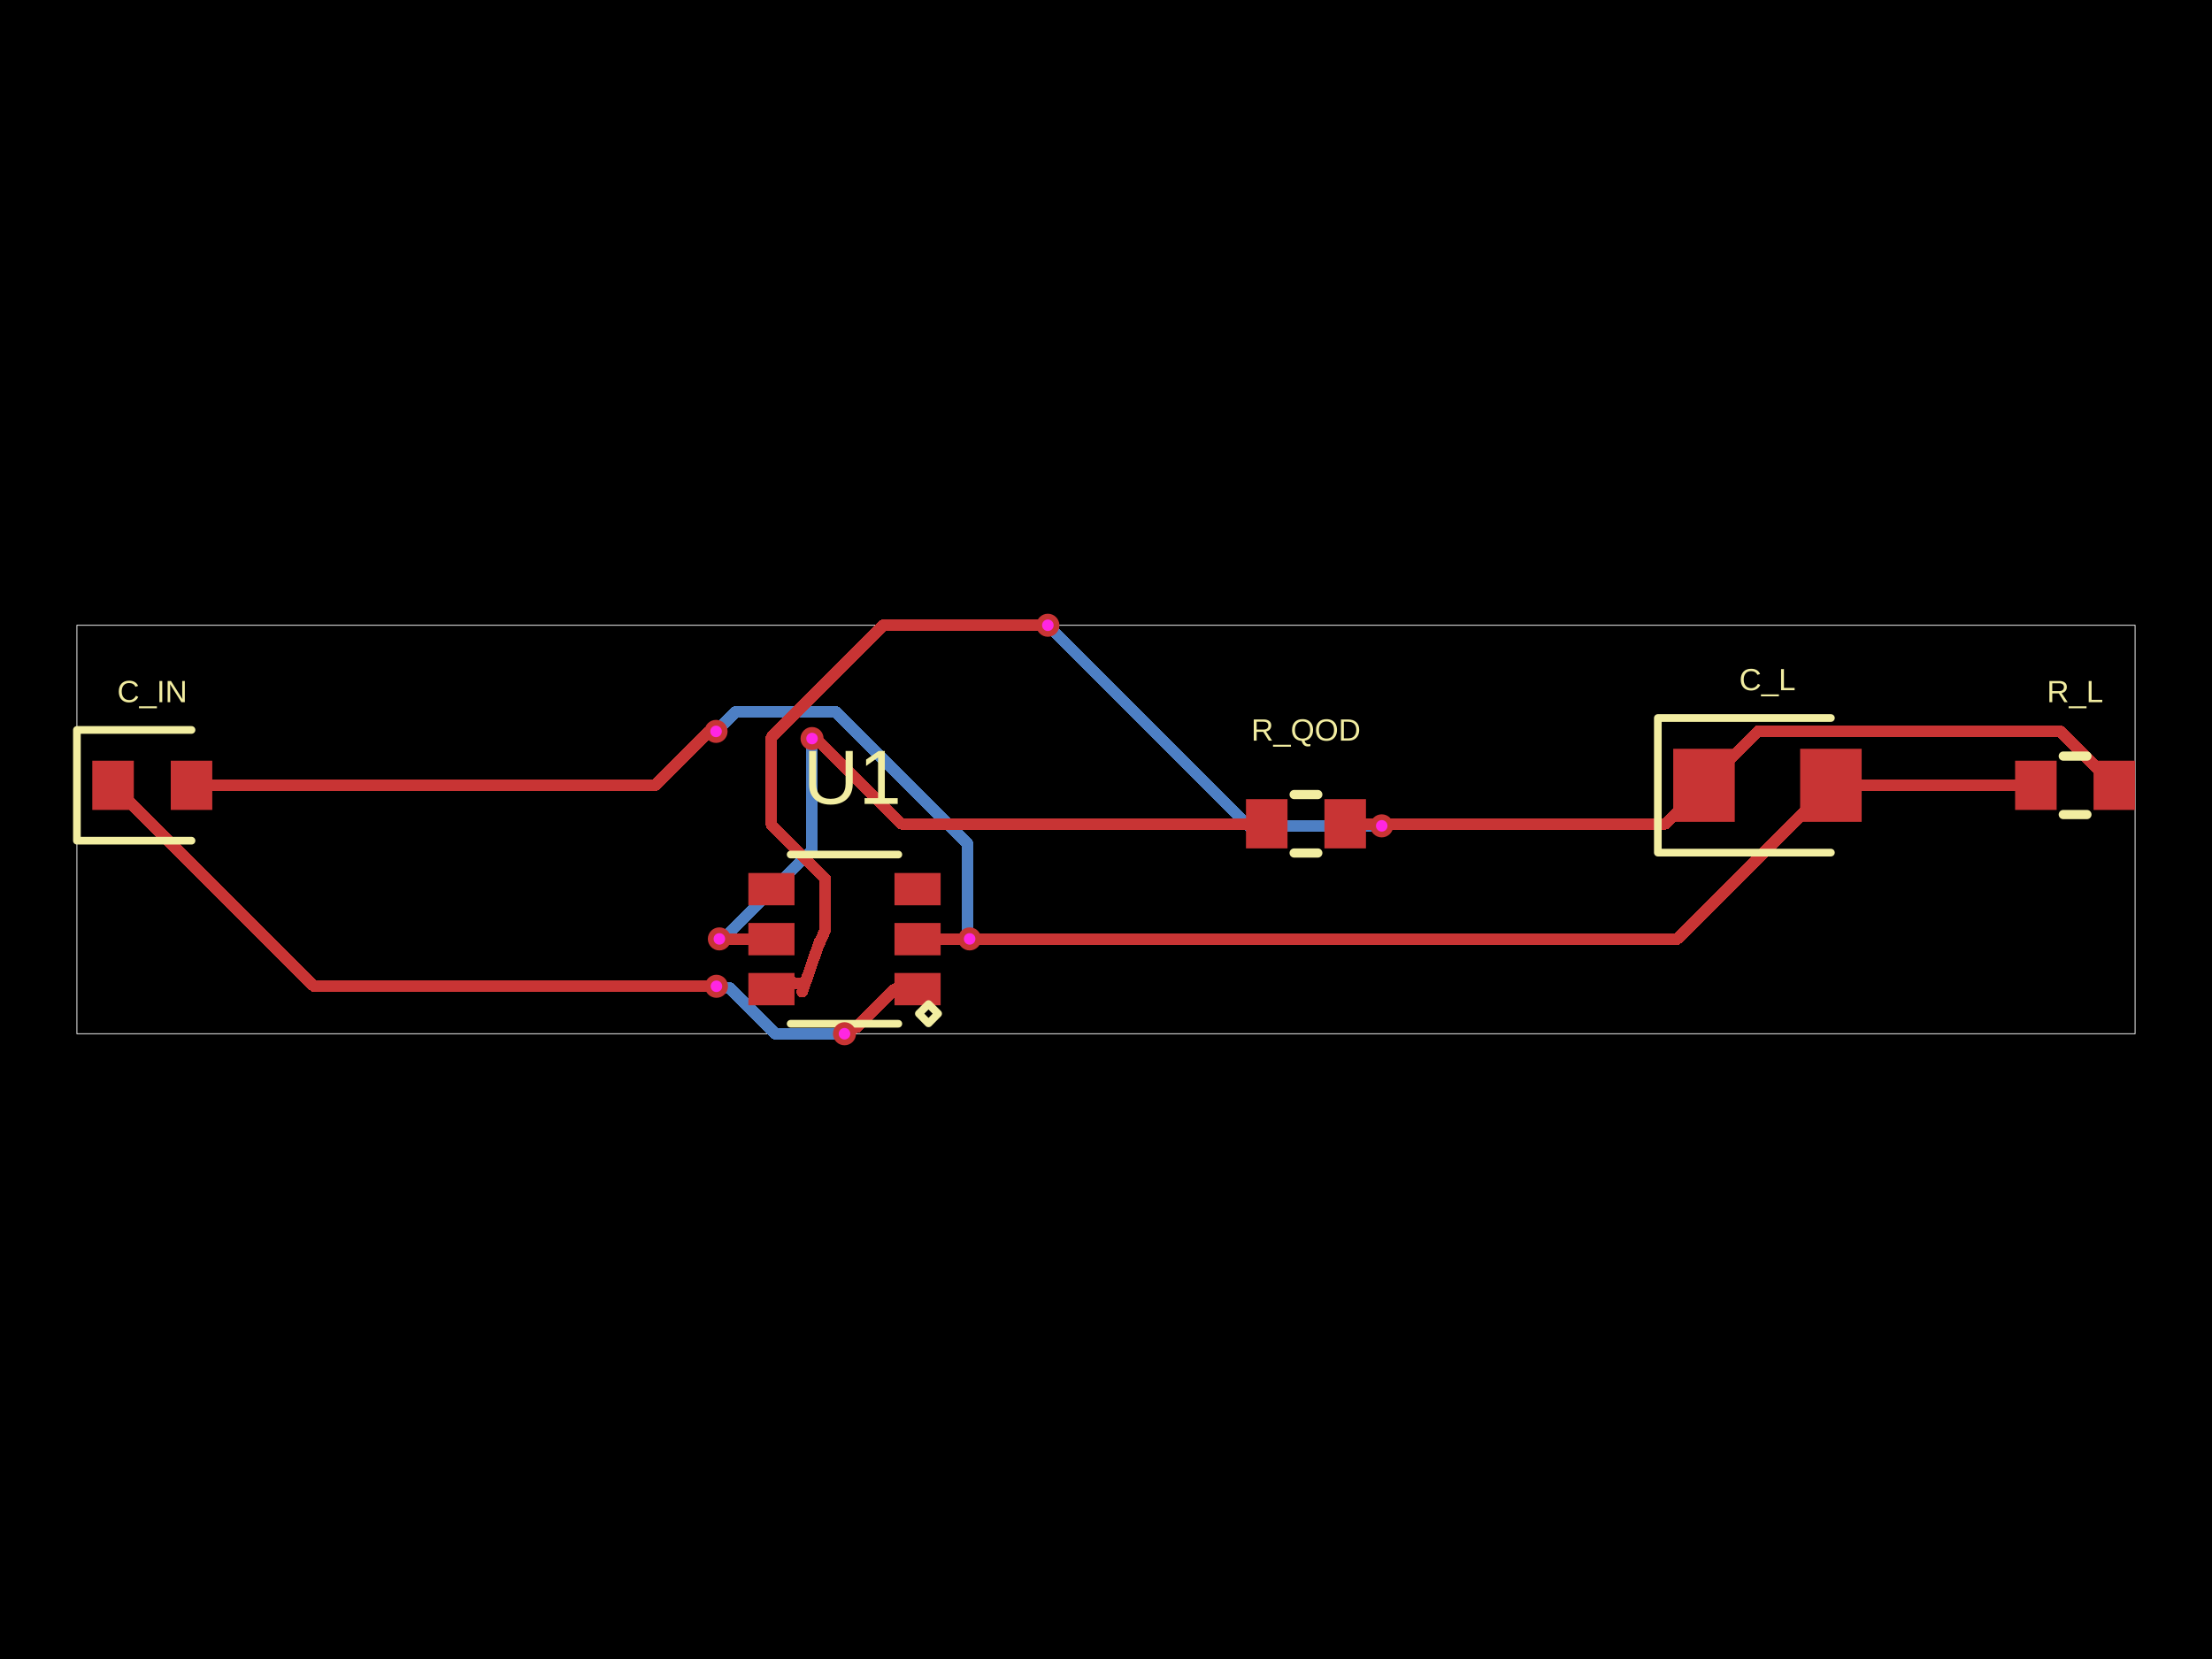
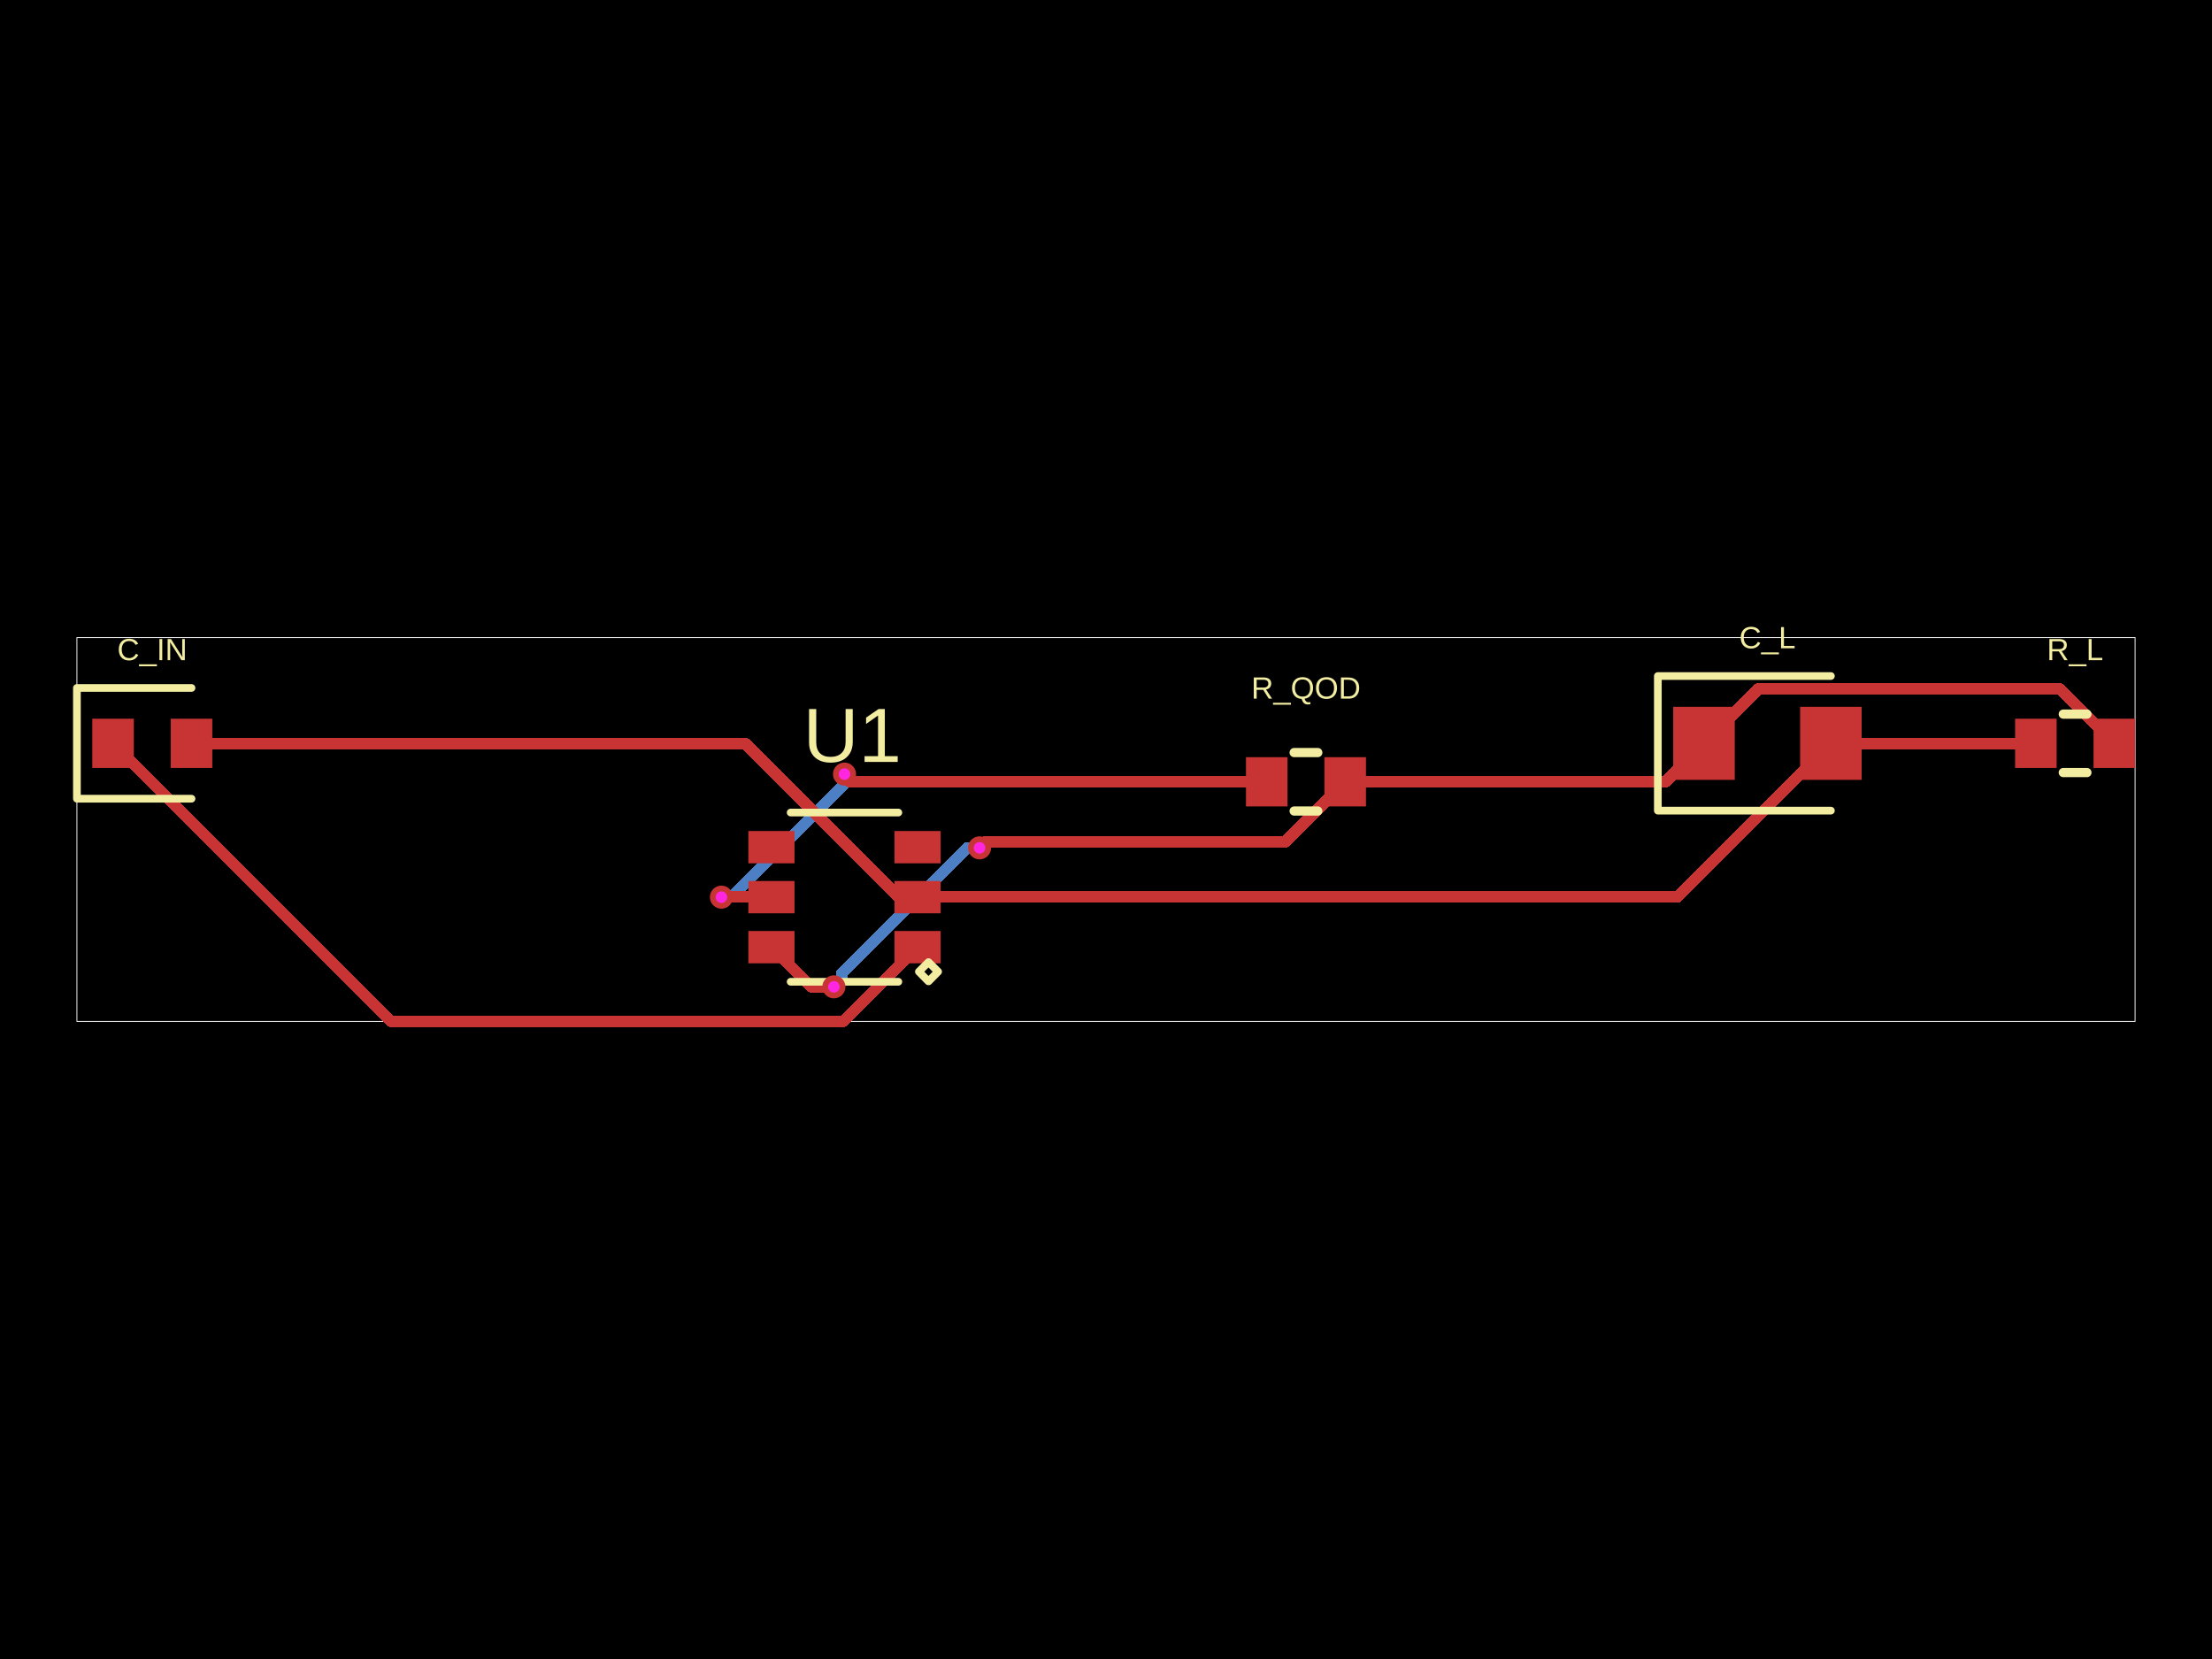
<svg xmlns="http://www.w3.org/2000/svg" width="800" height="600">
  <style />
  <rect class="boundary" x="0" y="0" fill="#000" width="800" height="600" data-type="pcb_background" data-pcb-layer="global" />
-   <rect class="pcb-boundary" fill="none" stroke="#fff" stroke-width="0.3" x="27.816" y="226.134" width="744.367" height="147.733" data-type="pcb_boundary" data-pcb-layer="global" />
-   <path class="pcb-trace" stroke="rgb(77, 127, 196)" fill="none" d="M 258.971 264.52 L 266.134 257.357" stroke-width="4.172" stroke-linecap="round" stroke-linejoin="round" shape-rendering="crispEdges" data-type="pcb_trace" data-pcb-layer="bottom" />
-   <path class="pcb-trace" stroke="rgb(77, 127, 196)" fill="none" d="M 266.134 257.357 L 302.215 257.357" stroke-width="4.172" stroke-linecap="round" stroke-linejoin="round" shape-rendering="crispEdges" data-type="pcb_trace" data-pcb-layer="bottom" />
-   <path class="pcb-trace" stroke="rgb(77, 127, 196)" fill="none" d="M 302.215 257.357 L 349.871 305.013" stroke-width="4.172" stroke-linecap="round" stroke-linejoin="round" shape-rendering="crispEdges" data-type="pcb_trace" data-pcb-layer="bottom" />
-   <path class="pcb-trace" stroke="rgb(77, 127, 196)" fill="none" d="M 349.871 305.013 L 349.871 338.496" stroke-width="4.172" stroke-linecap="round" stroke-linejoin="round" shape-rendering="crispEdges" data-type="pcb_trace" data-pcb-layer="bottom" />
-   <path class="pcb-trace" stroke="rgb(77, 127, 196)" fill="none" d="M 349.871 338.496 L 349.871 338.759" stroke-width="4.172" stroke-linecap="round" stroke-linejoin="round" shape-rendering="crispEdges" data-type="pcb_trace" data-pcb-layer="bottom" />
-   <path class="pcb-trace" stroke="rgb(77, 127, 196)" fill="none" d="M 349.871 338.759 L 350.682 339.569" stroke-width="4.172" stroke-linecap="round" stroke-linejoin="round" shape-rendering="crispEdges" data-type="pcb_trace" data-pcb-layer="bottom" />
-   <path class="pcb-trace" stroke="rgb(77, 127, 196)" fill="none" d="M 499.722 298.679 L 451.401 298.679" stroke-width="4.172" stroke-linecap="round" stroke-linejoin="round" shape-rendering="crispEdges" data-type="pcb_trace" data-pcb-layer="bottom" />
-   <path class="pcb-trace" stroke="rgb(77, 127, 196)" fill="none" d="M 451.401 298.679 L 382.327 229.605" stroke-width="4.172" stroke-linecap="round" stroke-linejoin="round" shape-rendering="crispEdges" data-type="pcb_trace" data-pcb-layer="bottom" />
-   <path class="pcb-trace" stroke="rgb(77, 127, 196)" fill="none" d="M 382.327 229.605 L 382.327 229.49" stroke-width="4.172" stroke-linecap="round" stroke-linejoin="round" shape-rendering="crispEdges" data-type="pcb_trace" data-pcb-layer="bottom" />
-   <path class="pcb-trace" stroke="rgb(77, 127, 196)" fill="none" d="M 382.327 229.49 L 378.971 226.134" stroke-width="4.172" stroke-linecap="round" stroke-linejoin="round" shape-rendering="crispEdges" data-type="pcb_trace" data-pcb-layer="bottom" />
-   <path class="pcb-trace" stroke="rgb(77, 127, 196)" fill="none" d="M 293.686 267.107 L 293.686 307.483" stroke-width="4.172" stroke-linecap="round" stroke-linejoin="round" shape-rendering="crispEdges" data-type="pcb_trace" data-pcb-layer="bottom" />
-   <path class="pcb-trace" stroke="rgb(77, 127, 196)" fill="none" d="M 293.686 307.483 L 261.919 339.25" stroke-width="4.172" stroke-linecap="round" stroke-linejoin="round" shape-rendering="crispEdges" data-type="pcb_trace" data-pcb-layer="bottom" />
-   <path class="pcb-trace" stroke="rgb(77, 127, 196)" fill="none" d="M 261.919 339.25 L 260.485 339.25" stroke-width="4.172" stroke-linecap="round" stroke-linejoin="round" shape-rendering="crispEdges" data-type="pcb_trace" data-pcb-layer="bottom" />
-   <path class="pcb-trace" stroke="rgb(77, 127, 196)" fill="none" d="M 260.485 339.25 L 260.167 339.569" stroke-width="4.172" stroke-linecap="round" stroke-linejoin="round" shape-rendering="crispEdges" data-type="pcb_trace" data-pcb-layer="bottom" />
-   <path class="pcb-trace" stroke="rgb(77, 127, 196)" fill="none" d="M 305.424 373.866 L 280.436 373.866" stroke-width="4.172" stroke-linecap="round" stroke-linejoin="round" shape-rendering="crispEdges" data-type="pcb_trace" data-pcb-layer="bottom" />
-   <path class="pcb-trace" stroke="rgb(77, 127, 196)" fill="none" d="M 280.436 373.866 L 263.71 357.141" stroke-width="4.172" stroke-linecap="round" stroke-linejoin="round" shape-rendering="crispEdges" data-type="pcb_trace" data-pcb-layer="bottom" />
-   <path class="pcb-trace" stroke="rgb(77, 127, 196)" fill="none" d="M 263.71 357.141 L 259.547 357.141" stroke-width="4.172" stroke-linecap="round" stroke-linejoin="round" shape-rendering="crispEdges" data-type="pcb_trace" data-pcb-layer="bottom" />
-   <path class="pcb-trace" stroke="rgb(77, 127, 196)" fill="none" d="M 259.547 357.141 L 259.11 356.704" stroke-width="4.172" stroke-linecap="round" stroke-linejoin="round" shape-rendering="crispEdges" data-type="pcb_trace" data-pcb-layer="bottom" />
-   <rect class="pcb-pad" fill="rgb(200, 52, 52)" x="270.655" y="351.891" width="16.69" height="11.683" data-type="pcb_smtpad" data-pcb-layer="top" />
-   <rect class="pcb-pad" fill="rgb(200, 52, 52)" x="270.655" y="333.811" width="16.69" height="11.683" data-type="pcb_smtpad" data-pcb-layer="top" />
-   <rect class="pcb-pad" fill="rgb(200, 52, 52)" x="270.655" y="315.731" width="16.69" height="11.683" data-type="pcb_smtpad" data-pcb-layer="top" />
-   <rect class="pcb-pad" fill="rgb(200, 52, 52)" x="323.504" y="315.731" width="16.69" height="11.683" data-type="pcb_smtpad" data-pcb-layer="top" />
-   <rect class="pcb-pad" fill="rgb(200, 52, 52)" x="323.504" y="333.811" width="16.69" height="11.683" data-type="pcb_smtpad" data-pcb-layer="top" />
-   <rect class="pcb-pad" fill="rgb(200, 52, 52)" x="323.504" y="351.891" width="16.69" height="11.683" data-type="pcb_smtpad" data-pcb-layer="top" />
-   <rect class="pcb-pad" fill="rgb(200, 52, 52)" x="33.38" y="275.118" width="15.021" height="17.803" data-type="pcb_smtpad" data-pcb-layer="top" />
-   <rect class="pcb-pad" fill="rgb(200, 52, 52)" x="61.752" y="275.118" width="15.021" height="17.803" data-type="pcb_smtpad" data-pcb-layer="top" />
-   <rect class="pcb-pad" fill="rgb(200, 52, 52)" x="450.626" y="289.026" width="15.021" height="17.803" data-type="pcb_smtpad" data-pcb-layer="top" />
-   <rect class="pcb-pad" fill="rgb(200, 52, 52)" x="478.999" y="289.026" width="15.021" height="17.803" data-type="pcb_smtpad" data-pcb-layer="top" />
-   <rect class="pcb-pad" fill="rgb(200, 52, 52)" x="605.146" y="270.807" width="22.253" height="26.426" data-type="pcb_smtpad" data-pcb-layer="top" />
-   <rect class="pcb-pad" fill="rgb(200, 52, 52)" x="651.043" y="270.807" width="22.253" height="26.426" data-type="pcb_smtpad" data-pcb-layer="top" />
-   <rect class="pcb-pad" fill="rgb(200, 52, 52)" x="728.79" y="275.118" width="15.021" height="17.803" data-type="pcb_smtpad" data-pcb-layer="top" />
-   <rect class="pcb-pad" fill="rgb(200, 52, 52)" x="757.163" y="275.118" width="15.021" height="17.803" data-type="pcb_smtpad" data-pcb-layer="top" />
-   <path class="pcb-trace" stroke="rgb(200, 52, 52)" fill="none" d="M 736.3 284.019 L 662.17 284.019" stroke-width="4.172" stroke-linecap="round" stroke-linejoin="round" shape-rendering="crispEdges" data-type="pcb_trace" data-pcb-layer="top" />
-   <path class="pcb-trace" stroke="rgb(200, 52, 52)" fill="none" d="M 69.263 284.019 L 236.929 284.019" stroke-width="4.172" stroke-linecap="round" stroke-linejoin="round" shape-rendering="crispEdges" data-type="pcb_trace" data-pcb-layer="top" />
-   <path class="pcb-trace" stroke="rgb(200, 52, 52)" fill="none" d="M 236.929 284.019 L 256.053 264.895" stroke-width="4.172" stroke-linecap="round" stroke-linejoin="round" shape-rendering="crispEdges" data-type="pcb_trace" data-pcb-layer="top" />
-   <path class="pcb-trace" stroke="rgb(200, 52, 52)" fill="none" d="M 256.053 264.895 L 258.596 264.895" stroke-width="4.172" stroke-linecap="round" stroke-linejoin="round" shape-rendering="crispEdges" data-type="pcb_trace" data-pcb-layer="top" />
-   <path class="pcb-trace" stroke="rgb(200, 52, 52)" fill="none" d="M 258.596 264.895 L 258.971 264.52" stroke-width="4.172" stroke-linecap="round" stroke-linejoin="round" shape-rendering="crispEdges" data-type="pcb_trace" data-pcb-layer="top" />
-   <path class="pcb-trace" stroke="rgb(200, 52, 52)" fill="none" d="M 350.682 339.569 L 331.933 339.569" stroke-width="4.172" stroke-linecap="round" stroke-linejoin="round" shape-rendering="crispEdges" data-type="pcb_trace" data-pcb-layer="top" />
-   <path class="pcb-trace" stroke="rgb(200, 52, 52)" fill="none" d="M 331.933 339.569 L 331.85 339.652" stroke-width="4.172" stroke-linecap="round" stroke-linejoin="round" shape-rendering="crispEdges" data-type="pcb_trace" data-pcb-layer="top" />
-   <path class="pcb-trace" stroke="rgb(200, 52, 52)" fill="none" d="M 662.17 284.019 L 606.537 339.652" stroke-width="4.172" stroke-linecap="round" stroke-linejoin="round" shape-rendering="crispEdges" data-type="pcb_trace" data-pcb-layer="top" />
-   <path class="pcb-trace" stroke="rgb(200, 52, 52)" fill="none" d="M 606.537 339.652 L 331.85 339.652" stroke-width="4.172" stroke-linecap="round" stroke-linejoin="round" shape-rendering="crispEdges" data-type="pcb_trace" data-pcb-layer="top" />
-   <path class="pcb-trace" stroke="rgb(200, 52, 52)" fill="none" d="M 486.509 297.928 L 602.364 297.928" stroke-width="4.172" stroke-linecap="round" stroke-linejoin="round" shape-rendering="crispEdges" data-type="pcb_trace" data-pcb-layer="top" />
-   <path class="pcb-trace" stroke="rgb(200, 52, 52)" fill="none" d="M 602.364 297.928 L 616.273 284.019" stroke-width="4.172" stroke-linecap="round" stroke-linejoin="round" shape-rendering="crispEdges" data-type="pcb_trace" data-pcb-layer="top" />
-   <path class="pcb-trace" stroke="rgb(200, 52, 52)" fill="none" d="M 764.673 284.019 L 745.01 264.356" stroke-width="4.172" stroke-linecap="round" stroke-linejoin="round" shape-rendering="crispEdges" data-type="pcb_trace" data-pcb-layer="top" />
-   <path class="pcb-trace" stroke="rgb(200, 52, 52)" fill="none" d="M 745.01 264.356 L 635.936 264.356" stroke-width="4.172" stroke-linecap="round" stroke-linejoin="round" shape-rendering="crispEdges" data-type="pcb_trace" data-pcb-layer="top" />
-   <path class="pcb-trace" stroke="rgb(200, 52, 52)" fill="none" d="M 635.936 264.356 L 616.273 284.019" stroke-width="4.172" stroke-linecap="round" stroke-linejoin="round" shape-rendering="crispEdges" data-type="pcb_trace" data-pcb-layer="top" />
-   <path class="pcb-trace" stroke="rgb(200, 52, 52)" fill="none" d="M 486.509 297.928 L 493.46 297.928" stroke-width="4.172" stroke-linecap="round" stroke-linejoin="round" shape-rendering="crispEdges" data-type="pcb_trace" data-pcb-layer="top" />
-   <path class="pcb-trace" stroke="rgb(200, 52, 52)" fill="none" d="M 493.46 297.928 L 498.971 297.928" stroke-width="4.172" stroke-linecap="round" stroke-linejoin="round" shape-rendering="crispEdges" data-type="pcb_trace" data-pcb-layer="top" />
-   <path class="pcb-trace" stroke="rgb(200, 52, 52)" fill="none" d="M 498.971 297.928 L 499.722 298.679" stroke-width="4.172" stroke-linecap="round" stroke-linejoin="round" shape-rendering="crispEdges" data-type="pcb_trace" data-pcb-layer="top" />
-   <path class="pcb-trace" stroke="rgb(200, 52, 52)" fill="none" d="M 378.971 226.134 L 319.478 226.134" stroke-width="4.172" stroke-linecap="round" stroke-linejoin="round" shape-rendering="crispEdges" data-type="pcb_trace" data-pcb-layer="top" />
-   <path class="pcb-trace" stroke="rgb(200, 52, 52)" fill="none" d="M 319.478 226.134 L 279.016 266.596" stroke-width="4.172" stroke-linecap="round" stroke-linejoin="round" shape-rendering="crispEdges" data-type="pcb_trace" data-pcb-layer="top" />
-   <path class="pcb-trace" stroke="rgb(200, 52, 52)" fill="none" d="M 279.016 266.596 L 279.016 298.32" stroke-width="4.172" stroke-linecap="round" stroke-linejoin="round" shape-rendering="crispEdges" data-type="pcb_trace" data-pcb-layer="top" />
-   <path class="pcb-trace" stroke="rgb(200, 52, 52)" fill="none" d="M 279.016 298.32 L 298.536 317.84" stroke-width="4.172" stroke-linecap="round" stroke-linejoin="round" shape-rendering="crispEdges" data-type="pcb_trace" data-pcb-layer="top" />
-   <path class="pcb-trace" stroke="rgb(200, 52, 52)" fill="none" d="M 298.536 317.84 L 298.536 336.123" stroke-width="4.172" stroke-linecap="round" stroke-linejoin="round" shape-rendering="crispEdges" data-type="pcb_trace" data-pcb-layer="top" />
-   <path class="pcb-trace" stroke="rgb(200, 52, 52)" fill="none" d="M 298.536 336.123 L 295.642 342.776" stroke-width="4.172" stroke-linecap="round" stroke-linejoin="round" shape-rendering="crispEdges" data-type="pcb_trace" data-pcb-layer="top" />
-   <path class="pcb-trace" stroke="rgb(200, 52, 52)" fill="none" d="M 295.642 342.776 L 296.452 340.434" stroke-width="4.172" stroke-linecap="round" stroke-linejoin="round" shape-rendering="crispEdges" data-type="pcb_trace" data-pcb-layer="top" />
-   <path class="pcb-trace" stroke="rgb(200, 52, 52)" fill="none" d="M 296.452 340.434 L 290.137 358.698" stroke-width="4.172" stroke-linecap="round" stroke-linejoin="round" shape-rendering="crispEdges" data-type="pcb_trace" data-pcb-layer="top" />
-   <path class="pcb-trace" stroke="rgb(200, 52, 52)" fill="none" d="M 290.137 358.698 L 291.108 355.89" stroke-width="4.172" stroke-linecap="round" stroke-linejoin="round" shape-rendering="crispEdges" data-type="pcb_trace" data-pcb-layer="top" />
-   <path class="pcb-trace" stroke="rgb(200, 52, 52)" fill="none" d="M 291.108 355.89 L 281.807 354.925" stroke-width="4.172" stroke-linecap="round" stroke-linejoin="round" shape-rendering="crispEdges" data-type="pcb_trace" data-pcb-layer="top" />
-   <path class="pcb-trace" stroke="rgb(200, 52, 52)" fill="none" d="M 281.807 354.925 L 278.999 357.733" stroke-width="4.172" stroke-linecap="round" stroke-linejoin="round" shape-rendering="crispEdges" data-type="pcb_trace" data-pcb-layer="top" />
-   <path class="pcb-trace" stroke="rgb(200, 52, 52)" fill="none" d="M 458.136 297.928 L 326.01 297.928" stroke-width="4.172" stroke-linecap="round" stroke-linejoin="round" shape-rendering="crispEdges" data-type="pcb_trace" data-pcb-layer="top" />
-   <path class="pcb-trace" stroke="rgb(200, 52, 52)" fill="none" d="M 326.01 297.928 L 296.507 268.425" stroke-width="4.172" stroke-linecap="round" stroke-linejoin="round" shape-rendering="crispEdges" data-type="pcb_trace" data-pcb-layer="top" />
-   <path class="pcb-trace" stroke="rgb(200, 52, 52)" fill="none" d="M 296.507 268.425 L 295.003 268.425" stroke-width="4.172" stroke-linecap="round" stroke-linejoin="round" shape-rendering="crispEdges" data-type="pcb_trace" data-pcb-layer="top" />
-   <path class="pcb-trace" stroke="rgb(200, 52, 52)" fill="none" d="M 295.003 268.425 L 293.686 267.107" stroke-width="4.172" stroke-linecap="round" stroke-linejoin="round" shape-rendering="crispEdges" data-type="pcb_trace" data-pcb-layer="top" />
-   <path class="pcb-trace" stroke="rgb(200, 52, 52)" fill="none" d="M 260.167 339.569 L 278.915 339.569" stroke-width="4.172" stroke-linecap="round" stroke-linejoin="round" shape-rendering="crispEdges" data-type="pcb_trace" data-pcb-layer="top" />
-   <path class="pcb-trace" stroke="rgb(200, 52, 52)" fill="none" d="M 278.915 339.569 L 278.999 339.652" stroke-width="4.172" stroke-linecap="round" stroke-linejoin="round" shape-rendering="crispEdges" data-type="pcb_trace" data-pcb-layer="top" />
-   <path class="pcb-trace" stroke="rgb(200, 52, 52)" fill="none" d="M 331.849 357.733 L 323.574 357.733" stroke-width="4.172" stroke-linecap="round" stroke-linejoin="round" shape-rendering="crispEdges" data-type="pcb_trace" data-pcb-layer="top" />
-   <path class="pcb-trace" stroke="rgb(200, 52, 52)" fill="none" d="M 323.574 357.733 L 309.76 371.547" stroke-width="4.172" stroke-linecap="round" stroke-linejoin="round" shape-rendering="crispEdges" data-type="pcb_trace" data-pcb-layer="top" />
-   <path class="pcb-trace" stroke="rgb(200, 52, 52)" fill="none" d="M 309.76 371.547 L 307.744 371.547" stroke-width="4.172" stroke-linecap="round" stroke-linejoin="round" shape-rendering="crispEdges" data-type="pcb_trace" data-pcb-layer="top" />
-   <path class="pcb-trace" stroke="rgb(200, 52, 52)" fill="none" d="M 307.744 371.547 L 305.424 373.866" stroke-width="4.172" stroke-linecap="round" stroke-linejoin="round" shape-rendering="crispEdges" data-type="pcb_trace" data-pcb-layer="top" />
-   <path class="pcb-trace" stroke="rgb(200, 52, 52)" fill="none" d="M 259.11 356.704 L 113.574 356.704" stroke-width="4.172" stroke-linecap="round" stroke-linejoin="round" shape-rendering="crispEdges" data-type="pcb_trace" data-pcb-layer="top" />
-   <path class="pcb-trace" stroke="rgb(200, 52, 52)" fill="none" d="M 113.574 356.704 L 40.89 284.019" stroke-width="4.172" stroke-linecap="round" stroke-linejoin="round" shape-rendering="crispEdges" data-type="pcb_trace" data-pcb-layer="top" />
-   <path class="pcb-silkscreen pcb-silkscreen-top" d="M 285.953 370.25 L 324.896 370.25" fill="none" stroke="#f2eda1" stroke-width="2.782" stroke-linecap="round" stroke-linejoin="round" data-pcb-component-id="pcb_component_0" data-pcb-silkscreen-path-id="pcb_silkscreen_path_0" data-type="pcb_silkscreen_path" data-pcb-layer="top" />
-   <path class="pcb-silkscreen pcb-silkscreen-top" d="M 285.953 309.054 L 324.896 309.054" fill="none" stroke="#f2eda1" stroke-width="2.782" stroke-linecap="round" stroke-linejoin="round" data-pcb-component-id="pcb_component_0" data-pcb-silkscreen-path-id="pcb_silkscreen_path_1" data-type="pcb_silkscreen_path" data-pcb-layer="top" />
-   <path class="pcb-silkscreen pcb-silkscreen-top" d="M 335.77 370.089 L 332.328 366.595 L 335.805 363.136 L 339.282 366.595 L 335.841 370.089" fill="none" stroke="#f2eda1" stroke-width="2.782" stroke-linecap="round" stroke-linejoin="round" data-pcb-component-id="pcb_component_0" data-pcb-silkscreen-path-id="pcb_silkscreen_path_2" data-type="pcb_silkscreen_path" data-pcb-layer="top" />
-   <text x="0" y="0" dx="0" dy="0" fill="#f2eda1" font-family="Arial, sans-serif" font-size="27.816" text-anchor="middle" dominant-baseline="central" transform="matrix(1,0,0,1,308.2433,281.1015)" class="pcb-silkscreen-text pcb-silkscreen-top" data-pcb-silkscreen-text-id="pcb_silkscreen_text_0" stroke="none" data-type="pcb_silkscreen_text" data-pcb-layer="top">U1</text>
-   <path class="pcb-silkscreen pcb-silkscreen-top" d="M 69.263 263.992 L 27.816 263.992 L 27.816 304.047 L 69.263 304.047" fill="none" stroke="#f2eda1" stroke-width="2.782" stroke-linecap="round" stroke-linejoin="round" data-pcb-component-id="pcb_component_2" data-pcb-silkscreen-path-id="pcb_silkscreen_path_3" data-type="pcb_silkscreen_path" data-pcb-layer="top" />
-   <text x="0" y="0" dx="0" dy="0" fill="#f2eda1" font-family="Arial, sans-serif" font-size="11.127" text-anchor="middle" dominant-baseline="central" transform="matrix(1,0,0,1,55.0765,250.0834)" class="pcb-silkscreen-text pcb-silkscreen-top" data-pcb-silkscreen-text-id="pcb_silkscreen_text_1" stroke="none" data-type="pcb_silkscreen_text" data-pcb-layer="top">C_IN</text>
-   <path class="pcb-silkscreen pcb-silkscreen-top" d="M 468.049 287.357 L 476.596 287.357" fill="none" stroke="#f2eda1" stroke-width="3.338" stroke-linecap="round" stroke-linejoin="round" data-pcb-component-id="pcb_component_3" data-pcb-silkscreen-path-id="pcb_silkscreen_path_4" data-type="pcb_silkscreen_path" data-pcb-layer="top" />
-   <path class="pcb-silkscreen pcb-silkscreen-top" d="M 468.049 308.498 L 476.596 308.498" fill="none" stroke="#f2eda1" stroke-width="3.338" stroke-linecap="round" stroke-linejoin="round" data-pcb-component-id="pcb_component_3" data-pcb-silkscreen-path-id="pcb_silkscreen_path_5" data-type="pcb_silkscreen_path" data-pcb-layer="top" />
-   <text x="0" y="0" dx="0" dy="0" fill="#f2eda1" font-family="Arial, sans-serif" font-size="11.127" text-anchor="middle" dominant-baseline="central" transform="matrix(1,0,0,1,472.3227,263.9917)" class="pcb-silkscreen-text pcb-silkscreen-top" data-pcb-silkscreen-text-id="pcb_silkscreen_text_2" stroke="none" data-type="pcb_silkscreen_text" data-pcb-layer="top">R_QOD</text>
-   <path class="pcb-silkscreen pcb-silkscreen-top" d="M 662.17 259.68 L 599.583 259.68 L 599.583 308.359 L 662.17 308.359" fill="none" stroke="#f2eda1" stroke-width="2.782" stroke-linecap="round" stroke-linejoin="round" data-pcb-component-id="pcb_component_4" data-pcb-silkscreen-path-id="pcb_silkscreen_path_6" data-type="pcb_silkscreen_path" data-pcb-layer="top" />
-   <text x="0" y="0" dx="0" dy="0" fill="#f2eda1" font-family="Arial, sans-serif" font-size="11.127" text-anchor="middle" dominant-baseline="central" transform="matrix(1,0,0,1,639.2211,245.7719)" class="pcb-silkscreen-text pcb-silkscreen-top" data-pcb-silkscreen-text-id="pcb_silkscreen_text_3" stroke="none" data-type="pcb_silkscreen_text" data-pcb-layer="top">C_L</text>
-   <path class="pcb-silkscreen pcb-silkscreen-top" d="M 746.213 273.449 L 754.761 273.449" fill="none" stroke="#f2eda1" stroke-width="3.338" stroke-linecap="round" stroke-linejoin="round" data-pcb-component-id="pcb_component_5" data-pcb-silkscreen-path-id="pcb_silkscreen_path_7" data-type="pcb_silkscreen_path" data-pcb-layer="top" />
-   <path class="pcb-silkscreen pcb-silkscreen-top" d="M 746.213 294.59 L 754.761 294.59" fill="none" stroke="#f2eda1" stroke-width="3.338" stroke-linecap="round" stroke-linejoin="round" data-pcb-component-id="pcb_component_5" data-pcb-silkscreen-path-id="pcb_silkscreen_path_8" data-type="pcb_silkscreen_path" data-pcb-layer="top" />
-   <text x="0" y="0" dx="0" dy="0" fill="#f2eda1" font-family="Arial, sans-serif" font-size="11.127" text-anchor="middle" dominant-baseline="central" transform="matrix(1,0,0,1,750.4868,250.0834)" class="pcb-silkscreen-text pcb-silkscreen-top" data-pcb-silkscreen-text-id="pcb_silkscreen_text_4" stroke="none" data-type="pcb_silkscreen_text" data-pcb-layer="top">R_L</text>
+   <rect class="pcb-boundary" fill="none" stroke="#fff" stroke-width="0.3" x="27.816" y="230.589" width="744.367" height="138.821" data-type="pcb_boundary" data-pcb-layer="global" />
+   <path class="pcb-trace" stroke="rgb(77, 127, 196)" fill="none" d="M 354.27 306.64 L 349.909 306.64" stroke-width="4.172" stroke-linecap="round" stroke-linejoin="round" shape-rendering="crispEdges" data-type="pcb_trace" data-pcb-layer="bottom" />
+   <path class="pcb-trace" stroke="rgb(77, 127, 196)" fill="none" d="M 349.909 306.64 L 304.385 352.163" stroke-width="4.172" stroke-linecap="round" stroke-linejoin="round" shape-rendering="crispEdges" data-type="pcb_trace" data-pcb-layer="bottom" />
+   <path class="pcb-trace" stroke="rgb(77, 127, 196)" fill="none" d="M 304.385 352.163 L 304.385 354.104" stroke-width="4.172" stroke-linecap="round" stroke-linejoin="round" shape-rendering="crispEdges" data-type="pcb_trace" data-pcb-layer="bottom" />
+   <path class="pcb-trace" stroke="rgb(77, 127, 196)" fill="none" d="M 304.385 354.104 L 301.586 356.904" stroke-width="4.172" stroke-linecap="round" stroke-linejoin="round" shape-rendering="crispEdges" data-type="pcb_trace" data-pcb-layer="bottom" />
+   <path class="pcb-trace" stroke="rgb(77, 127, 196)" fill="none" d="M 305.424 279.964 L 305.424 283.6" stroke-width="4.172" stroke-linecap="round" stroke-linejoin="round" shape-rendering="crispEdges" data-type="pcb_trace" data-pcb-layer="bottom" />
+   <path class="pcb-trace" stroke="rgb(77, 127, 196)" fill="none" d="M 305.424 283.6 L 264.778 324.246" stroke-width="4.172" stroke-linecap="round" stroke-linejoin="round" shape-rendering="crispEdges" data-type="pcb_trace" data-pcb-layer="bottom" />
+   <path class="pcb-trace" stroke="rgb(77, 127, 196)" fill="none" d="M 264.778 324.246 L 261.141 324.246" stroke-width="4.172" stroke-linecap="round" stroke-linejoin="round" shape-rendering="crispEdges" data-type="pcb_trace" data-pcb-layer="bottom" />
+   <path class="pcb-trace" stroke="rgb(77, 127, 196)" fill="none" d="M 261.141 324.246 L 260.918 324.47" stroke-width="4.172" stroke-linecap="round" stroke-linejoin="round" shape-rendering="crispEdges" data-type="pcb_trace" data-pcb-layer="bottom" />
+   <rect class="pcb-pad" fill="rgb(200, 52, 52)" x="270.655" y="336.709" width="16.69" height="11.683" data-type="pcb_smtpad" data-pcb-layer="top" data-pad-name="U1.OUT" />
+   <rect class="pcb-pad" fill="rgb(200, 52, 52)" x="270.655" y="318.629" width="16.69" height="11.683" data-type="pcb_smtpad" data-pcb-layer="top" data-pad-name="U1.QOD" />
+   <rect class="pcb-pad" fill="rgb(200, 52, 52)" x="270.655" y="300.548" width="16.69" height="11.683" data-type="pcb_smtpad" data-pcb-layer="top" data-pad-name="U1.NC" />
+   <rect class="pcb-pad" fill="rgb(200, 52, 52)" x="323.504" y="300.548" width="16.69" height="11.683" data-type="pcb_smtpad" data-pcb-layer="top" data-pad-name="U1.ON" />
+   <rect class="pcb-pad" fill="rgb(200, 52, 52)" x="323.504" y="318.629" width="16.69" height="11.683" data-type="pcb_smtpad" data-pcb-layer="top" data-pad-name="U1.GND" data-pad-net-name="GND" />
+   <rect class="pcb-pad" fill="rgb(200, 52, 52)" x="323.504" y="336.709" width="16.69" height="11.683" data-type="pcb_smtpad" data-pcb-layer="top" data-pad-name="U1.IN" />
+   <rect class="pcb-pad" fill="rgb(200, 52, 52)" x="33.38" y="259.936" width="15.021" height="17.803" data-type="pcb_smtpad" data-pcb-layer="top" data-pad-name="C_IN.pin1" />
+   <rect class="pcb-pad" fill="rgb(200, 52, 52)" x="61.752" y="259.936" width="15.021" height="17.803" data-type="pcb_smtpad" data-pcb-layer="top" data-pad-name="C_IN.pin2" data-pad-net-name="GND" />
+   <rect class="pcb-pad" fill="rgb(200, 52, 52)" x="450.626" y="273.844" width="15.021" height="17.803" data-type="pcb_smtpad" data-pcb-layer="top" data-pad-name="R_QOD.pin1" />
+   <rect class="pcb-pad" fill="rgb(200, 52, 52)" x="478.999" y="273.844" width="15.021" height="17.803" data-type="pcb_smtpad" data-pcb-layer="top" data-pad-name="R_QOD.pin2" />
+   <rect class="pcb-pad" fill="rgb(200, 52, 52)" x="605.146" y="255.624" width="22.253" height="26.426" data-type="pcb_smtpad" data-pcb-layer="top" data-pad-name="C_L.pin1" />
+   <rect class="pcb-pad" fill="rgb(200, 52, 52)" x="651.043" y="255.624" width="22.253" height="26.426" data-type="pcb_smtpad" data-pcb-layer="top" data-pad-name="C_L.pin2" data-pad-net-name="GND" />
+   <rect class="pcb-pad" fill="rgb(200, 52, 52)" x="728.79" y="259.936" width="15.021" height="17.803" data-type="pcb_smtpad" data-pcb-layer="top" data-pad-name="R_L.pin1" data-pad-net-name="GND" />
+   <rect class="pcb-pad" fill="rgb(200, 52, 52)" x="757.163" y="259.936" width="15.021" height="17.803" data-type="pcb_smtpad" data-pcb-layer="top" data-pad-name="R_L.pin2" />
+   <path class="pcb-trace" stroke="rgb(200, 52, 52)" fill="none" d="M 662.17 268.837 L 736.3 268.837" stroke-width="4.172" stroke-linecap="round" stroke-linejoin="round" shape-rendering="crispEdges" data-type="pcb_trace" data-pcb-layer="top" />
+   <path class="pcb-trace" stroke="rgb(200, 52, 52)" fill="none" d="M 69.263 268.837 L 269.428 268.837" stroke-width="4.172" stroke-linecap="round" stroke-linejoin="round" shape-rendering="crispEdges" data-type="pcb_trace" data-pcb-layer="top" />
+   <path class="pcb-trace" stroke="rgb(200, 52, 52)" fill="none" d="M 269.428 268.837 L 324.954 324.363" stroke-width="4.172" stroke-linecap="round" stroke-linejoin="round" shape-rendering="crispEdges" data-type="pcb_trace" data-pcb-layer="top" />
+   <path class="pcb-trace" stroke="rgb(200, 52, 52)" fill="none" d="M 324.954 324.363 L 331.743 324.363" stroke-width="4.172" stroke-linecap="round" stroke-linejoin="round" shape-rendering="crispEdges" data-type="pcb_trace" data-pcb-layer="top" />
+   <path class="pcb-trace" stroke="rgb(200, 52, 52)" fill="none" d="M 331.743 324.363 L 331.849 324.47" stroke-width="4.172" stroke-linecap="round" stroke-linejoin="round" shape-rendering="crispEdges" data-type="pcb_trace" data-pcb-layer="top" />
+   <path class="pcb-trace" stroke="rgb(200, 52, 52)" fill="none" d="M 662.17 268.837 L 606.537 324.47" stroke-width="4.172" stroke-linecap="round" stroke-linejoin="round" shape-rendering="crispEdges" data-type="pcb_trace" data-pcb-layer="top" />
+   <path class="pcb-trace" stroke="rgb(200, 52, 52)" fill="none" d="M 606.537 324.47 L 331.849 324.47" stroke-width="4.172" stroke-linecap="round" stroke-linejoin="round" shape-rendering="crispEdges" data-type="pcb_trace" data-pcb-layer="top" />
+   <path class="pcb-trace" stroke="rgb(200, 52, 52)" fill="none" d="M 486.509 282.745 L 602.364 282.745" stroke-width="4.172" stroke-linecap="round" stroke-linejoin="round" shape-rendering="crispEdges" data-type="pcb_trace" data-pcb-layer="top" />
+   <path class="pcb-trace" stroke="rgb(200, 52, 52)" fill="none" d="M 602.364 282.745 L 616.273 268.837" stroke-width="4.172" stroke-linecap="round" stroke-linejoin="round" shape-rendering="crispEdges" data-type="pcb_trace" data-pcb-layer="top" />
+   <path class="pcb-trace" stroke="rgb(200, 52, 52)" fill="none" d="M 616.273 268.837 L 635.936 249.174" stroke-width="4.172" stroke-linecap="round" stroke-linejoin="round" shape-rendering="crispEdges" data-type="pcb_trace" data-pcb-layer="top" />
+   <path class="pcb-trace" stroke="rgb(200, 52, 52)" fill="none" d="M 635.936 249.174 L 745.01 249.174" stroke-width="4.172" stroke-linecap="round" stroke-linejoin="round" shape-rendering="crispEdges" data-type="pcb_trace" data-pcb-layer="top" />
+   <path class="pcb-trace" stroke="rgb(200, 52, 52)" fill="none" d="M 745.01 249.174 L 764.673 268.837" stroke-width="4.172" stroke-linecap="round" stroke-linejoin="round" shape-rendering="crispEdges" data-type="pcb_trace" data-pcb-layer="top" />
+   <path class="pcb-trace" stroke="rgb(200, 52, 52)" fill="none" d="M 486.509 282.745 L 464.795 304.459" stroke-width="4.172" stroke-linecap="round" stroke-linejoin="round" shape-rendering="crispEdges" data-type="pcb_trace" data-pcb-layer="top" />
+   <path class="pcb-trace" stroke="rgb(200, 52, 52)" fill="none" d="M 464.795 304.459 L 356.45 304.459" stroke-width="4.172" stroke-linecap="round" stroke-linejoin="round" shape-rendering="crispEdges" data-type="pcb_trace" data-pcb-layer="top" />
+   <path class="pcb-trace" stroke="rgb(200, 52, 52)" fill="none" d="M 356.45 304.459 L 354.27 306.64" stroke-width="4.172" stroke-linecap="round" stroke-linejoin="round" shape-rendering="crispEdges" data-type="pcb_trace" data-pcb-layer="top" />
+   <path class="pcb-trace" stroke="rgb(200, 52, 52)" fill="none" d="M 301.586 356.904 L 293.353 356.904" stroke-width="4.172" stroke-linecap="round" stroke-linejoin="round" shape-rendering="crispEdges" data-type="pcb_trace" data-pcb-layer="top" />
+   <path class="pcb-trace" stroke="rgb(200, 52, 52)" fill="none" d="M 293.353 356.904 L 279 342.55" stroke-width="4.172" stroke-linecap="round" stroke-linejoin="round" shape-rendering="crispEdges" data-type="pcb_trace" data-pcb-layer="top" />
+   <path class="pcb-trace" stroke="rgb(200, 52, 52)" fill="none" d="M 458.136 282.745 L 307.27 282.745" stroke-width="4.172" stroke-linecap="round" stroke-linejoin="round" shape-rendering="crispEdges" data-type="pcb_trace" data-pcb-layer="top" />
+   <path class="pcb-trace" stroke="rgb(200, 52, 52)" fill="none" d="M 307.27 282.745 L 305.77 281.245" stroke-width="4.172" stroke-linecap="round" stroke-linejoin="round" shape-rendering="crispEdges" data-type="pcb_trace" data-pcb-layer="top" />
+   <path class="pcb-trace" stroke="rgb(200, 52, 52)" fill="none" d="M 305.77 281.245 L 305.77 280.309" stroke-width="4.172" stroke-linecap="round" stroke-linejoin="round" shape-rendering="crispEdges" data-type="pcb_trace" data-pcb-layer="top" />
+   <path class="pcb-trace" stroke="rgb(200, 52, 52)" fill="none" d="M 305.77 280.309 L 305.424 279.964" stroke-width="4.172" stroke-linecap="round" stroke-linejoin="round" shape-rendering="crispEdges" data-type="pcb_trace" data-pcb-layer="top" />
+   <path class="pcb-trace" stroke="rgb(200, 52, 52)" fill="none" d="M 260.918 324.47 L 278.999 324.47" stroke-width="4.172" stroke-linecap="round" stroke-linejoin="round" shape-rendering="crispEdges" data-type="pcb_trace" data-pcb-layer="top" />
+   <path class="pcb-trace" stroke="rgb(200, 52, 52)" fill="none" d="M 278.999 324.47 L 279 324.47" stroke-width="4.172" stroke-linecap="round" stroke-linejoin="round" shape-rendering="crispEdges" data-type="pcb_trace" data-pcb-layer="top" />
+   <path class="pcb-trace" stroke="rgb(200, 52, 52)" fill="none" d="M 40.89 268.837 L 141.464 369.411" stroke-width="4.172" stroke-linecap="round" stroke-linejoin="round" shape-rendering="crispEdges" data-type="pcb_trace" data-pcb-layer="top" />
+   <path class="pcb-trace" stroke="rgb(200, 52, 52)" fill="none" d="M 141.464 369.411 L 304.988 369.411" stroke-width="4.172" stroke-linecap="round" stroke-linejoin="round" shape-rendering="crispEdges" data-type="pcb_trace" data-pcb-layer="top" />
+   <path class="pcb-trace" stroke="rgb(200, 52, 52)" fill="none" d="M 304.988 369.411 L 331.849 342.55" stroke-width="4.172" stroke-linecap="round" stroke-linejoin="round" shape-rendering="crispEdges" data-type="pcb_trace" data-pcb-layer="top" />
+   <path class="pcb-silkscreen pcb-silkscreen-top" d="M 285.953 355.068 L 324.896 355.068" fill="none" stroke="#f2eda1" stroke-width="2.782" stroke-linecap="round" stroke-linejoin="round" data-pcb-component-id="pcb_component_0" data-pcb-silkscreen-path-id="pcb_silkscreen_path_0" data-type="pcb_silkscreen_path" data-pcb-layer="top" />
+   <path class="pcb-silkscreen pcb-silkscreen-top" d="M 285.953 293.872 L 324.896 293.872" fill="none" stroke="#f2eda1" stroke-width="2.782" stroke-linecap="round" stroke-linejoin="round" data-pcb-component-id="pcb_component_0" data-pcb-silkscreen-path-id="pcb_silkscreen_path_1" data-type="pcb_silkscreen_path" data-pcb-layer="top" />
+   <path class="pcb-silkscreen pcb-silkscreen-top" d="M 335.77 354.907 L 332.328 351.412 L 335.805 347.953 L 339.282 351.412 L 335.841 354.907" fill="none" stroke="#f2eda1" stroke-width="2.782" stroke-linecap="round" stroke-linejoin="round" data-pcb-component-id="pcb_component_0" data-pcb-silkscreen-path-id="pcb_silkscreen_path_2" data-type="pcb_silkscreen_path" data-pcb-layer="top" />
+   <text x="0" y="0" dx="0" dy="0" fill="#f2eda1" font-family="Arial, sans-serif" font-size="27.816" text-anchor="middle" dominant-baseline="central" transform="matrix(1,0,0,1,308.2433,265.9191)" class="pcb-silkscreen-text pcb-silkscreen-top" data-pcb-silkscreen-text-id="pcb_silkscreen_text_0" stroke="none" data-type="pcb_silkscreen_text" data-pcb-layer="top">U1</text>
+   <path class="pcb-silkscreen pcb-silkscreen-top" d="M 69.263 248.809 L 27.816 248.809 L 27.816 288.865 L 69.263 288.865" fill="none" stroke="#f2eda1" stroke-width="2.782" stroke-linecap="round" stroke-linejoin="round" data-pcb-component-id="pcb_component_2" data-pcb-silkscreen-path-id="pcb_silkscreen_path_3" data-type="pcb_silkscreen_path" data-pcb-layer="top" />
+   <text x="0" y="0" dx="0" dy="0" fill="#f2eda1" font-family="Arial, sans-serif" font-size="11.127" text-anchor="middle" dominant-baseline="central" transform="matrix(1,0,0,1,55.0765,234.901)" class="pcb-silkscreen-text pcb-silkscreen-top" data-pcb-silkscreen-text-id="pcb_silkscreen_text_1" stroke="none" data-type="pcb_silkscreen_text" data-pcb-layer="top">C_IN</text>
+   <path class="pcb-silkscreen pcb-silkscreen-top" d="M 468.049 272.175 L 476.596 272.175" fill="none" stroke="#f2eda1" stroke-width="3.338" stroke-linecap="round" stroke-linejoin="round" data-pcb-component-id="pcb_component_3" data-pcb-silkscreen-path-id="pcb_silkscreen_path_4" data-type="pcb_silkscreen_path" data-pcb-layer="top" />
+   <path class="pcb-silkscreen pcb-silkscreen-top" d="M 468.049 293.316 L 476.596 293.316" fill="none" stroke="#f2eda1" stroke-width="3.338" stroke-linecap="round" stroke-linejoin="round" data-pcb-component-id="pcb_component_3" data-pcb-silkscreen-path-id="pcb_silkscreen_path_5" data-type="pcb_silkscreen_path" data-pcb-layer="top" />
+   <text x="0" y="0" dx="0" dy="0" fill="#f2eda1" font-family="Arial, sans-serif" font-size="11.127" text-anchor="middle" dominant-baseline="central" transform="matrix(1,0,0,1,472.3227,248.8092)" class="pcb-silkscreen-text pcb-silkscreen-top" data-pcb-silkscreen-text-id="pcb_silkscreen_text_2" stroke="none" data-type="pcb_silkscreen_text" data-pcb-layer="top">R_QOD</text>
+   <path class="pcb-silkscreen pcb-silkscreen-top" d="M 662.17 244.498 L 599.583 244.498 L 599.583 293.176 L 662.17 293.176" fill="none" stroke="#f2eda1" stroke-width="2.782" stroke-linecap="round" stroke-linejoin="round" data-pcb-component-id="pcb_component_4" data-pcb-silkscreen-path-id="pcb_silkscreen_path_6" data-type="pcb_silkscreen_path" data-pcb-layer="top" />
+   <text x="0" y="0" dx="0" dy="0" fill="#f2eda1" font-family="Arial, sans-serif" font-size="11.127" text-anchor="middle" dominant-baseline="central" transform="matrix(1,0,0,1,639.2211,230.5895)" class="pcb-silkscreen-text pcb-silkscreen-top" data-pcb-silkscreen-text-id="pcb_silkscreen_text_3" stroke="none" data-type="pcb_silkscreen_text" data-pcb-layer="top">C_L</text>
+   <path class="pcb-silkscreen pcb-silkscreen-top" d="M 746.213 258.267 L 754.761 258.267" fill="none" stroke="#f2eda1" stroke-width="3.338" stroke-linecap="round" stroke-linejoin="round" data-pcb-component-id="pcb_component_5" data-pcb-silkscreen-path-id="pcb_silkscreen_path_7" data-type="pcb_silkscreen_path" data-pcb-layer="top" />
+   <path class="pcb-silkscreen pcb-silkscreen-top" d="M 746.213 279.407 L 754.761 279.407" fill="none" stroke="#f2eda1" stroke-width="3.338" stroke-linecap="round" stroke-linejoin="round" data-pcb-component-id="pcb_component_5" data-pcb-silkscreen-path-id="pcb_silkscreen_path_8" data-type="pcb_silkscreen_path" data-pcb-layer="top" />
+   <text x="0" y="0" dx="0" dy="0" fill="#f2eda1" font-family="Arial, sans-serif" font-size="11.127" text-anchor="middle" dominant-baseline="central" transform="matrix(1,0,0,1,750.4868,234.901)" class="pcb-silkscreen-text pcb-silkscreen-top" data-pcb-silkscreen-text-id="pcb_silkscreen_text_4" stroke="none" data-type="pcb_silkscreen_text" data-pcb-layer="top">R_L</text>
  <g data-type="pcb_via" data-pcb-layer="through">
-     <circle class="pcb-hole-outer" fill="rgb(200, 52, 52)" cx="258.971" cy="264.52" r="4.172" data-type="pcb_via" data-pcb-layer="top" />
-     <circle class="pcb-hole-inner" fill="#FF26E2" cx="258.971" cy="264.52" r="2.086" data-type="pcb_via" data-pcb-layer="drill" />
+     <circle class="pcb-hole-outer" fill="rgb(200, 52, 52)" cx="354.27" cy="306.64" r="4.172" data-type="pcb_via" data-pcb-layer="top" />
+     <circle class="pcb-hole-inner" fill="#FF26E2" cx="354.27" cy="306.64" r="2.086" data-type="pcb_via" data-pcb-layer="drill" />
  </g>
  <g data-type="pcb_via" data-pcb-layer="through">
-     <circle class="pcb-hole-outer" fill="rgb(200, 52, 52)" cx="350.682" cy="339.569" r="4.172" data-type="pcb_via" data-pcb-layer="top" />
-     <circle class="pcb-hole-inner" fill="#FF26E2" cx="350.682" cy="339.569" r="2.086" data-type="pcb_via" data-pcb-layer="drill" />
+     <circle class="pcb-hole-outer" fill="rgb(200, 52, 52)" cx="301.586" cy="356.904" r="4.172" data-type="pcb_via" data-pcb-layer="top" />
+     <circle class="pcb-hole-inner" fill="#FF26E2" cx="301.586" cy="356.904" r="2.086" data-type="pcb_via" data-pcb-layer="drill" />
  </g>
  <g data-type="pcb_via" data-pcb-layer="through">
-     <circle class="pcb-hole-outer" fill="rgb(200, 52, 52)" cx="499.722" cy="298.679" r="4.172" data-type="pcb_via" data-pcb-layer="top" />
-     <circle class="pcb-hole-inner" fill="#FF26E2" cx="499.722" cy="298.679" r="2.086" data-type="pcb_via" data-pcb-layer="drill" />
+     <circle class="pcb-hole-outer" fill="rgb(200, 52, 52)" cx="305.424" cy="279.964" r="4.172" data-type="pcb_via" data-pcb-layer="top" />
+     <circle class="pcb-hole-inner" fill="#FF26E2" cx="305.424" cy="279.964" r="2.086" data-type="pcb_via" data-pcb-layer="drill" />
  </g>
  <g data-type="pcb_via" data-pcb-layer="through">
-     <circle class="pcb-hole-outer" fill="rgb(200, 52, 52)" cx="378.971" cy="226.134" r="4.172" data-type="pcb_via" data-pcb-layer="top" />
-     <circle class="pcb-hole-inner" fill="#FF26E2" cx="378.971" cy="226.134" r="2.086" data-type="pcb_via" data-pcb-layer="drill" />
-   </g>
-   <g data-type="pcb_via" data-pcb-layer="through">
-     <circle class="pcb-hole-outer" fill="rgb(200, 52, 52)" cx="293.686" cy="267.107" r="4.172" data-type="pcb_via" data-pcb-layer="top" />
-     <circle class="pcb-hole-inner" fill="#FF26E2" cx="293.686" cy="267.107" r="2.086" data-type="pcb_via" data-pcb-layer="drill" />
-   </g>
-   <g data-type="pcb_via" data-pcb-layer="through">
-     <circle class="pcb-hole-outer" fill="rgb(200, 52, 52)" cx="260.167" cy="339.569" r="4.172" data-type="pcb_via" data-pcb-layer="top" />
-     <circle class="pcb-hole-inner" fill="#FF26E2" cx="260.167" cy="339.569" r="2.086" data-type="pcb_via" data-pcb-layer="drill" />
-   </g>
-   <g data-type="pcb_via" data-pcb-layer="through">
-     <circle class="pcb-hole-outer" fill="rgb(200, 52, 52)" cx="305.424" cy="373.866" r="4.172" data-type="pcb_via" data-pcb-layer="top" />
-     <circle class="pcb-hole-inner" fill="#FF26E2" cx="305.424" cy="373.866" r="2.086" data-type="pcb_via" data-pcb-layer="drill" />
-   </g>
-   <g data-type="pcb_via" data-pcb-layer="through">
-     <circle class="pcb-hole-outer" fill="rgb(200, 52, 52)" cx="259.11" cy="356.704" r="4.172" data-type="pcb_via" data-pcb-layer="top" />
-     <circle class="pcb-hole-inner" fill="#FF26E2" cx="259.11" cy="356.704" r="2.086" data-type="pcb_via" data-pcb-layer="drill" />
+     <circle class="pcb-hole-outer" fill="rgb(200, 52, 52)" cx="260.918" cy="324.47" r="4.172" data-type="pcb_via" data-pcb-layer="top" />
+     <circle class="pcb-hole-inner" fill="#FF26E2" cx="260.918" cy="324.47" r="2.086" data-type="pcb_via" data-pcb-layer="drill" />
  </g>
</svg>
